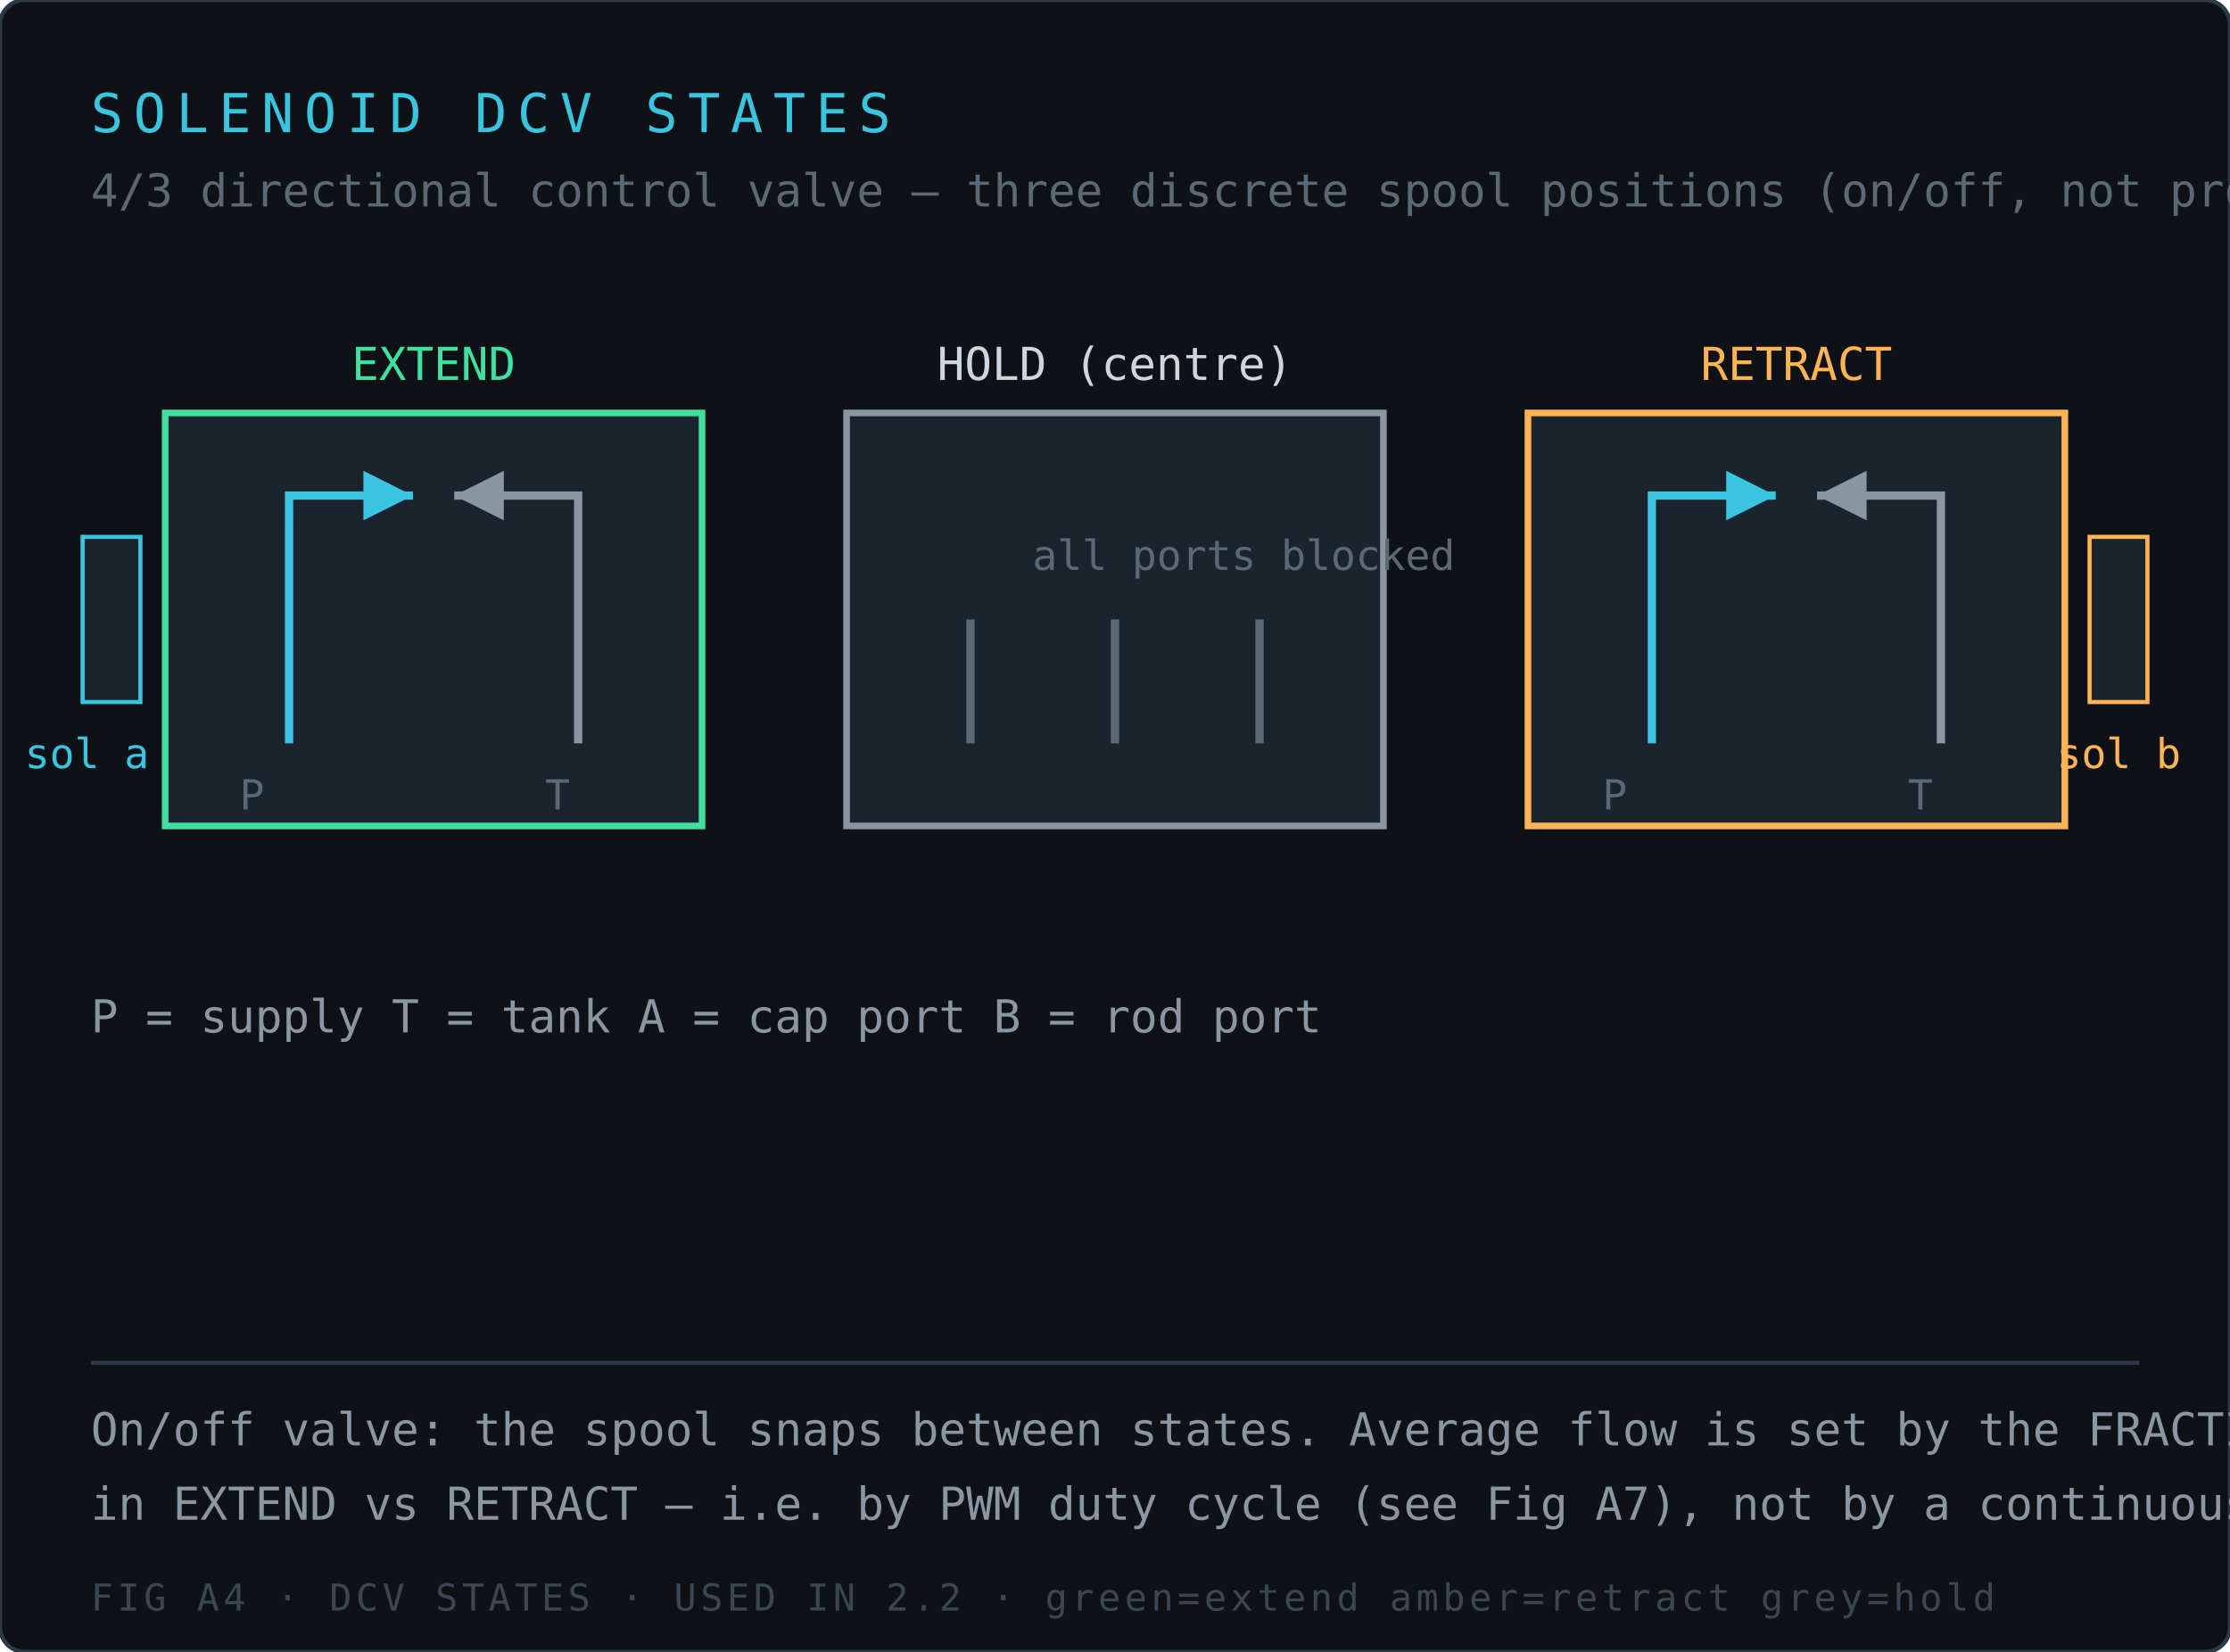
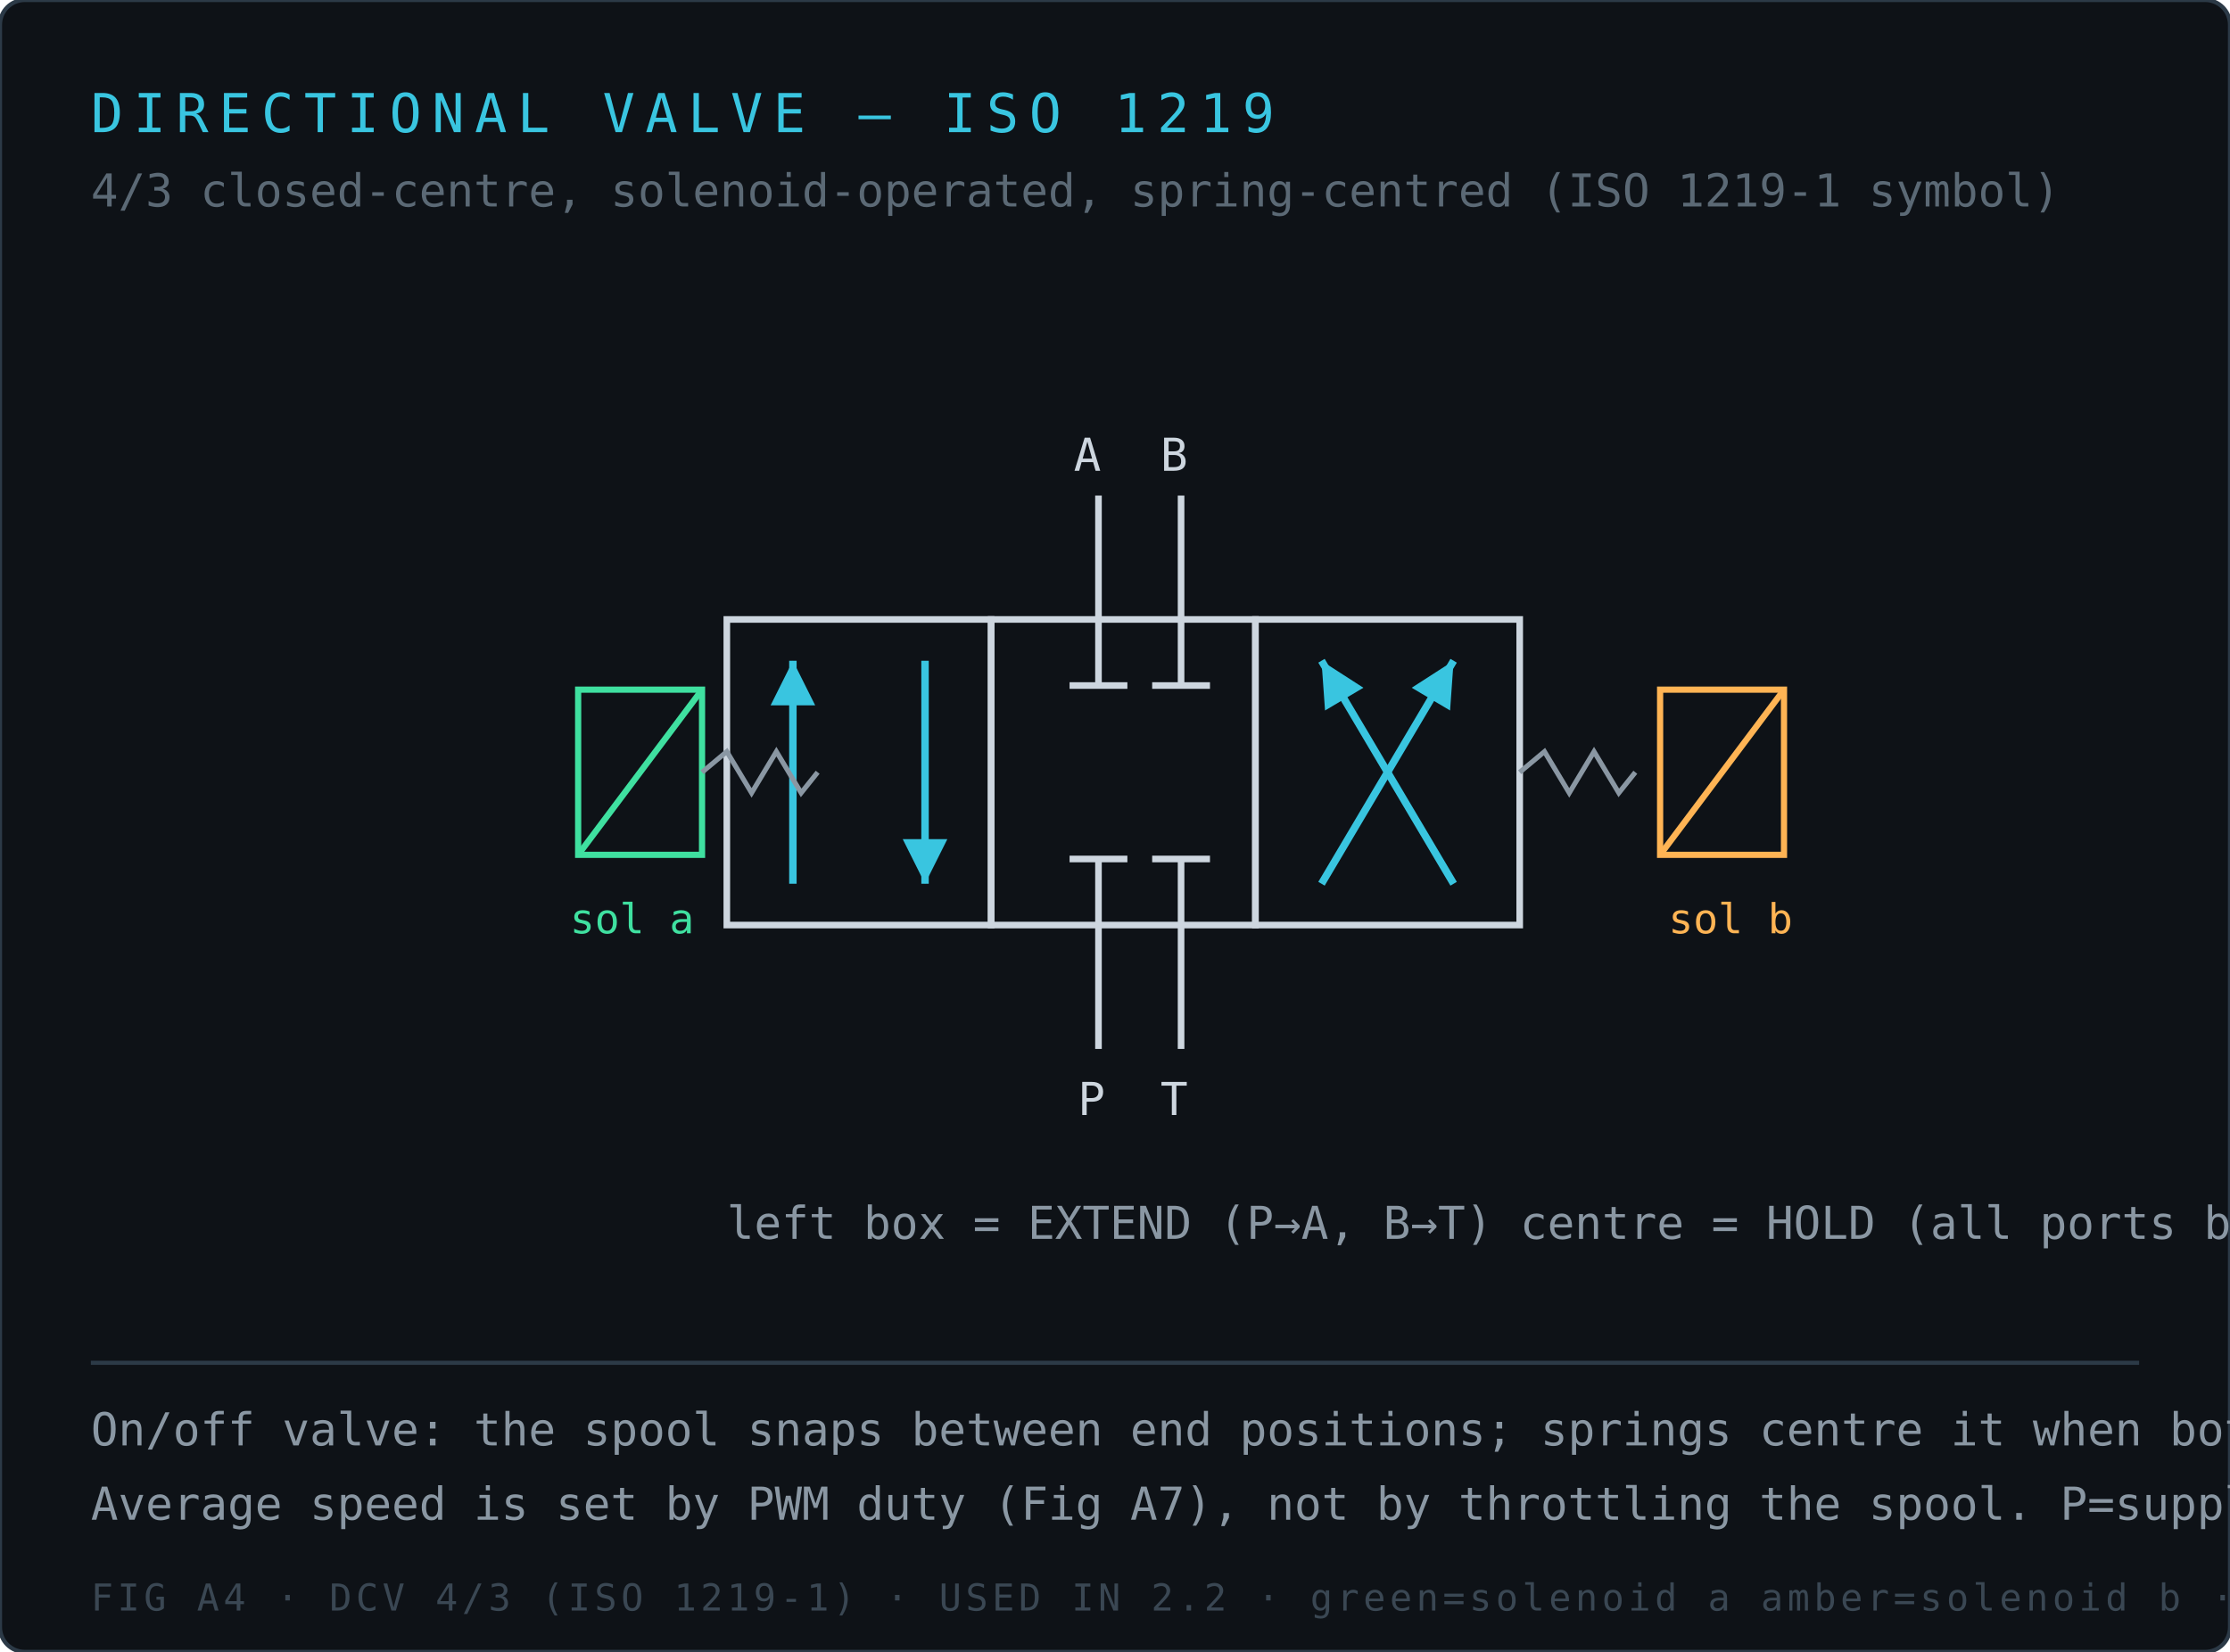
<svg xmlns="http://www.w3.org/2000/svg" viewBox="0 0 540 400" font-family="ui-monospace, 'SF Mono', Menlo, Consolas, monospace">
  <rect width="540" height="400" rx="6" fill="#0e1217" stroke="#2c3a47" />
-   <text x="22" y="32" fill="#39c5e0" font-size="13" letter-spacing="2.5">SOLENOID DCV  STATES</text>
-   <text x="22" y="50" fill="#5b6975" font-size="11">4/3 directional control valve — three discrete spool positions (on/off, not proportional)</text>
-   <g>
-     <rect x="40" y="100" width="130" height="100" fill="#1b232c" stroke="#3fe0a0" stroke-width="1.6" />
-     <text x="105" y="92" fill="#3fe0a0" font-size="11" text-anchor="middle">EXTEND</text>
-     <path d="M 70 180 L 70 120 L 100 120" stroke="#39c5e0" stroke-width="2" fill="none" marker-end="url(#ar)" />
-     <path d="M 140 180 L 140 120 L 110 120" stroke="#8a97a3" stroke-width="2" fill="none" marker-end="url(#ar2)" />
-     <text x="58" y="196" fill="#5b6975" font-size="10">P</text>
-     <text x="132" y="196" fill="#5b6975" font-size="10">T</text>
-   </g>
-   <g>
-     <rect x="205" y="100" width="130" height="100" fill="#1b232c" stroke="#8a97a3" stroke-width="1.6" />
-     <text x="270" y="92" fill="#cdd6df" font-size="11" text-anchor="middle">HOLD (centre)</text>
-     <line x1="235" y1="180" x2="235" y2="150" stroke="#5b6975" stroke-width="2" />
-     <line x1="270" y1="180" x2="270" y2="150" stroke="#5b6975" stroke-width="2" />
-     <line x1="305" y1="180" x2="305" y2="150" stroke="#5b6975" stroke-width="2" />
-     <text x="250" y="138" fill="#5b6975" font-size="10">all ports blocked</text>
-   </g>
-   <g>
-     <rect x="370" y="100" width="130" height="100" fill="#1b232c" stroke="#ffb454" stroke-width="1.6" />
-     <text x="435" y="92" fill="#ffb454" font-size="11" text-anchor="middle">RETRACT</text>
-     <path d="M 400 180 L 400 120 L 430 120" stroke="#39c5e0" stroke-width="2" fill="none" marker-end="url(#ar)" />
-     <path d="M 470 180 L 470 120 L 440 120" stroke="#8a97a3" stroke-width="2" fill="none" marker-end="url(#ar2)" />
-     <text x="388" y="196" fill="#5b6975" font-size="10">P</text>
-     <text x="462" y="196" fill="#5b6975" font-size="10">T</text>
-   </g>
-   <rect x="20" y="130" width="14" height="40" fill="#1b232c" stroke="#39c5e0" />
-   <text x="6" y="186" fill="#39c5e0" font-size="10">sol a</text>
-   <rect x="506" y="130" width="14" height="40" fill="#1b232c" stroke="#ffb454" />
-   <text x="498" y="186" fill="#ffb454" font-size="10">sol b</text>
+   <text x="22" y="32" fill="#39c5e0" font-size="13" letter-spacing="2.5">DIRECTIONAL VALVE — ISO 1219</text>
+   <text x="22" y="50" fill="#5b6975" font-size="11">4/3 closed-centre, solenoid-operated, spring-centred (ISO 1219-1 symbol)</text>
  <defs>
-     <marker id="ar" markerWidth="8" markerHeight="8" refX="6" refY="3" orient="auto">
+     <marker id="ah" markerWidth="9" markerHeight="9" refX="6" refY="3" orient="auto">
      <path d="M0,0 L6,3 L0,6 Z" fill="#39c5e0" />
    </marker>
-     <marker id="ar2" markerWidth="8" markerHeight="8" refX="6" refY="3" orient="auto">
-       <path d="M0,0 L6,3 L0,6 Z" fill="#8a97a3" />
-     </marker>
  </defs>
-   <text x="22" y="250" fill="#8a97a3" font-size="11">P = supply   T = tank   A = cap port   B = rod port</text>
+   <rect x="176" y="150" width="64" height="74" fill="none" stroke="#cdd6df" stroke-width="1.6" />
+   <rect x="240" y="150" width="64" height="74" fill="none" stroke="#cdd6df" stroke-width="1.6" />
+   <rect x="304" y="150" width="64" height="74" fill="none" stroke="#cdd6df" stroke-width="1.6" />
+   <line x1="192" y1="214" x2="192" y2="160" stroke="#39c5e0" stroke-width="1.8" marker-end="url(#ah)" />
+   <line x1="224" y1="160" x2="224" y2="214" stroke="#39c5e0" stroke-width="1.8" marker-end="url(#ah)" />
+   <line x1="266" y1="150" x2="266" y2="166" stroke="#cdd6df" stroke-width="1.6" />
+   <line x1="259" y1="166" x2="273" y2="166" stroke="#cdd6df" stroke-width="1.6" />
+   <line x1="286" y1="150" x2="286" y2="166" stroke="#cdd6df" stroke-width="1.6" />
+   <line x1="279" y1="166" x2="293" y2="166" stroke="#cdd6df" stroke-width="1.6" />
+   <line x1="266" y1="224" x2="266" y2="208" stroke="#cdd6df" stroke-width="1.6" />
+   <line x1="259" y1="208" x2="273" y2="208" stroke="#cdd6df" stroke-width="1.6" />
+   <line x1="286" y1="224" x2="286" y2="208" stroke="#cdd6df" stroke-width="1.6" />
+   <line x1="279" y1="208" x2="293" y2="208" stroke="#cdd6df" stroke-width="1.6" />
+   <line x1="320" y1="214" x2="352" y2="160" stroke="#39c5e0" stroke-width="1.8" marker-end="url(#ah)" />
+   <line x1="352" y1="214" x2="320" y2="160" stroke="#39c5e0" stroke-width="1.8" marker-end="url(#ah)" />
+   <line x1="266" y1="150" x2="266" y2="120" stroke="#cdd6df" stroke-width="1.6" />
+   <line x1="286" y1="150" x2="286" y2="120" stroke="#cdd6df" stroke-width="1.6" />
+   <line x1="266" y1="224" x2="266" y2="254" stroke="#cdd6df" stroke-width="1.6" />
+   <line x1="286" y1="224" x2="286" y2="254" stroke="#cdd6df" stroke-width="1.6" />
+   <text x="260" y="114" fill="#cdd6df" font-size="11">A</text>
+   <text x="281" y="114" fill="#cdd6df" font-size="11">B</text>
+   <text x="261" y="270" fill="#cdd6df" font-size="11">P</text>
+   <text x="281" y="270" fill="#cdd6df" font-size="11">T</text>
+   <rect x="140" y="167" width="30" height="40" fill="none" stroke="#3fe0a0" stroke-width="1.5" />
+   <line x1="140" y1="207" x2="170" y2="167" stroke="#3fe0a0" stroke-width="1.5" />
+   <text x="138" y="226" fill="#3fe0a0" font-size="10">sol a</text>
+   <path d="M170 187 l6 -5 l6 10 l6 -10 l6 10 l4 -5" fill="none" stroke="#8a97a3" stroke-width="1.2" />
+   <path d="M368 187 l6 -5 l6 10 l6 -10 l6 10 l4 -5" fill="none" stroke="#8a97a3" stroke-width="1.2" />
+   <rect x="402" y="167" width="30" height="40" fill="none" stroke="#ffb454" stroke-width="1.5" />
+   <line x1="402" y1="207" x2="432" y2="167" stroke="#ffb454" stroke-width="1.5" />
+   <text x="404" y="226" fill="#ffb454" font-size="10">sol b</text>
+   <text x="176" y="300" fill="#8a97a3" font-size="11">left box = EXTEND (P→A, B→T)   centre = HOLD (all ports blocked)   right box = RETRACT (P→B, A→T)</text>
  <line x1="22" y1="330" x2="518" y2="330" stroke="#2c3a47" stroke-width="1" />
-   <text x="22" y="350" fill="#8a97a3" font-size="11">On/off valve: the spool snaps between states. Average flow is set by the FRACTION OF TIME</text>
-   <text x="22" y="368" fill="#8a97a3" font-size="11">in EXTEND vs RETRACT — i.e. by PWM duty cycle (see Fig A7), not by a continuous opening.</text>
-   <text x="22" y="390" fill="#3a4753" font-size="9" letter-spacing="1">FIG A4 · DCV STATES · USED IN 2.2 · green=extend amber=retract grey=hold</text>
+   <text x="22" y="350" fill="#8a97a3" font-size="11">On/off valve: the spool snaps between end positions; springs centre it when both solenoids are off.</text>
+   <text x="22" y="368" fill="#8a97a3" font-size="11">Average speed is set by PWM duty (Fig A7), not by throttling the spool. P=supply T=tank A=cap B=rod.</text>
+   <text x="22" y="390" fill="#3a4753" font-size="9" letter-spacing="1">FIG A4 · DCV 4/3 (ISO 1219-1) · USED IN 2.2 · green=solenoid a amber=solenoid b · standard envelope + flow paths</text>
</svg>
